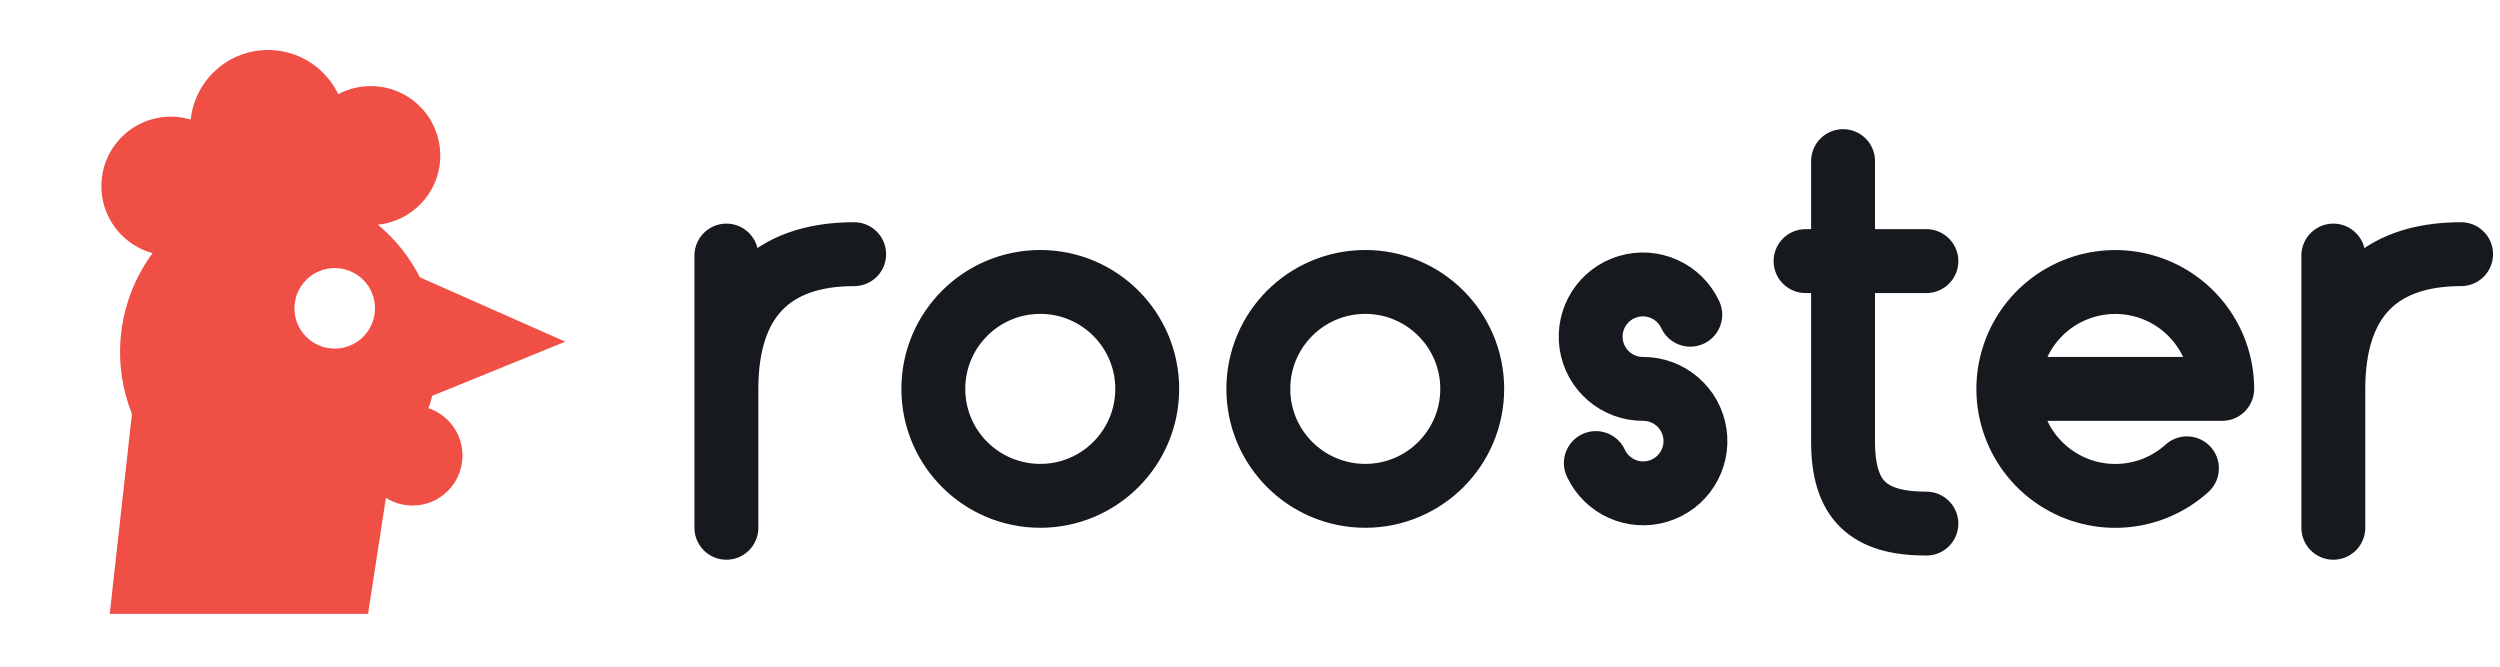
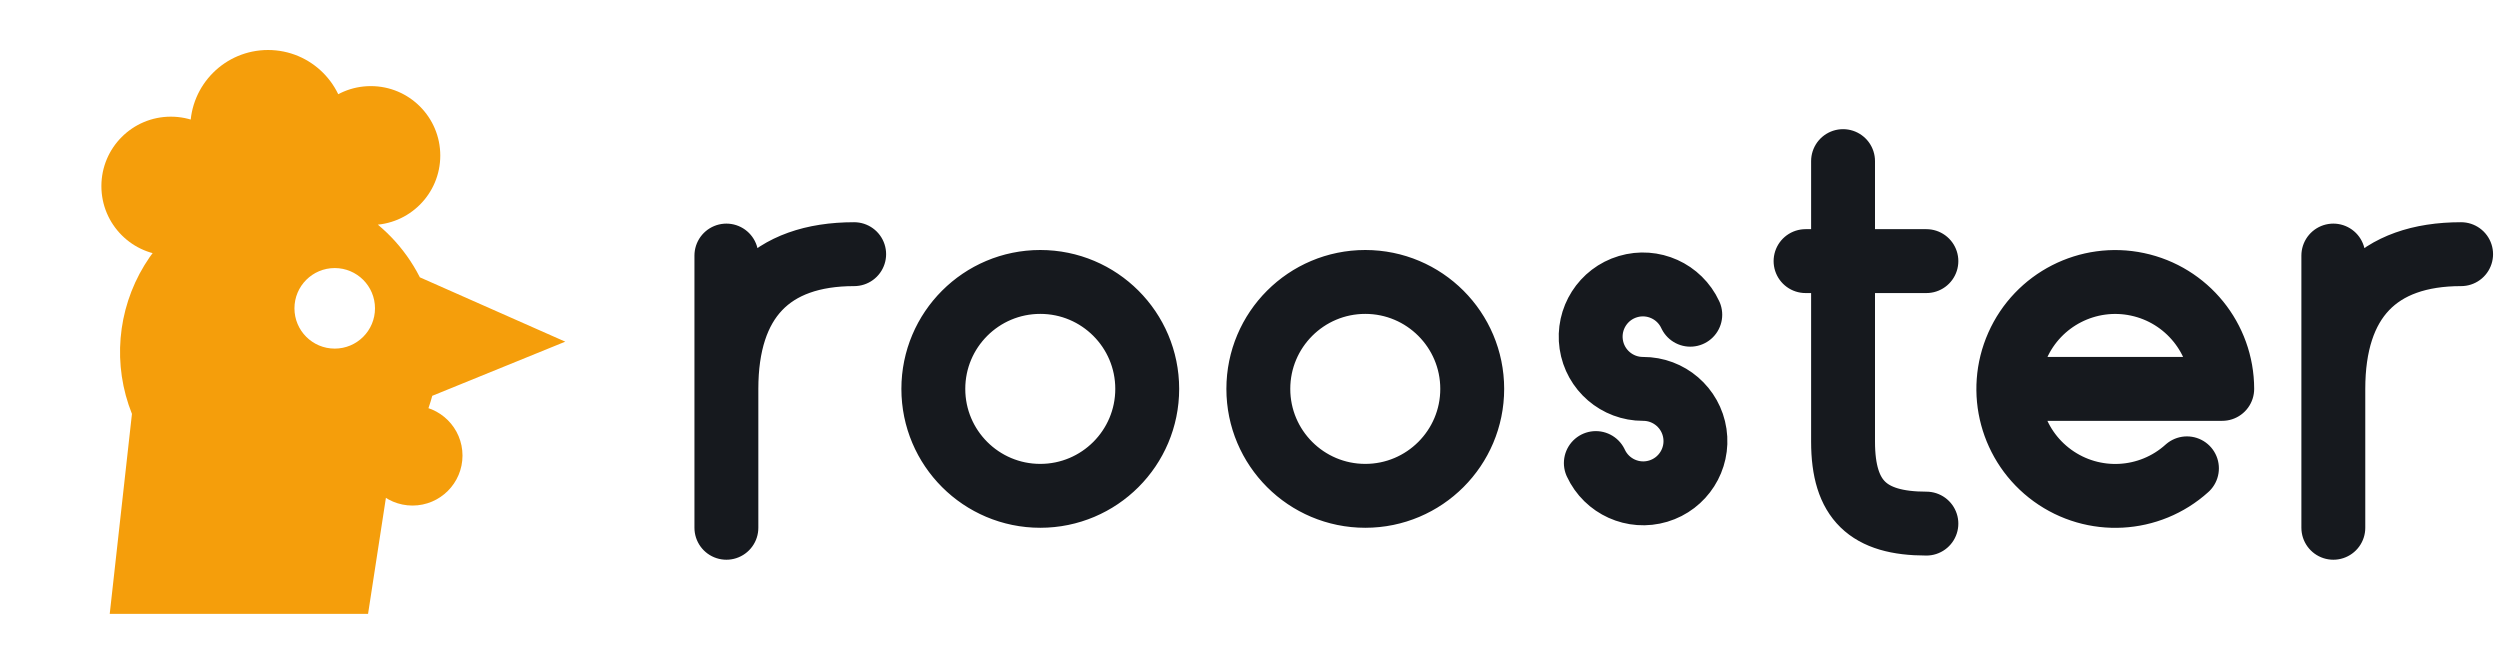
<svg xmlns="http://www.w3.org/2000/svg" viewBox="0 0 90 24" width="90" height="24" role="img" aria-label="rooster">
-   <path fill="#EF4F45" d="M3.65 6.7A2.5 2.5 0 1 1 8.65 6.7A2.5 2.5 0 1 1 3.65 6.7ZM6.85 4.6A2.8 2.8 0 1 1 12.45 4.6A2.8 2.8 0 1 1 6.85 4.6ZM10.85 5.6A2.5 2.5 0 1 1 15.85 5.6A2.5 2.5 0 1 1 10.85 5.6ZM9.75 6.7A6 6 0 0 1 14.05 16.9L13.25 22.1H3.95L4.75 14.9A6 6 0 0 1 9.75 6.7ZM14.7 9.8L20.35 12.3L14.7 14.6ZM13.05 16.4A1.8 1.8 0 1 1 16.65 16.4A1.8 1.8 0 1 1 13.05 16.4ZM10.6 11.1A1.45 1.45 0 1 0 13.5 11.1A1.45 1.45 0 1 0 10.6 11.1Z" />
+   <path fill="#F59E0B" d="M3.65 6.7A2.5 2.5 0 1 1 8.65 6.7A2.5 2.5 0 1 1 3.65 6.7ZM6.85 4.6A2.8 2.8 0 1 1 12.45 4.6A2.8 2.8 0 1 1 6.85 4.6ZM10.85 5.6A2.5 2.5 0 1 1 15.85 5.6A2.5 2.5 0 1 1 10.85 5.6ZM9.75 6.7A6 6 0 0 1 14.05 16.9L13.25 22.1H3.95L4.75 14.9A6 6 0 0 1 9.75 6.7ZM14.7 9.8L20.35 12.3L14.7 14.6ZM13.05 16.4A1.8 1.8 0 1 1 16.65 16.4A1.8 1.8 0 1 1 13.05 16.4ZM10.6 11.1A1.45 1.45 0 1 0 13.5 11.1A1.45 1.45 0 1 0 10.6 11.1Z" />
  <path fill="none" stroke="#16191E" stroke-width="2.3" stroke-linecap="round" stroke-linejoin="round" d="M26.15 19V9.2M26.15 14C26.15 10.8 27.75 9.15 30.75 9.15M33.6 14A3.85 3.85 0 1 1 41.3 14A3.85 3.85 0 1 1 33.6 14ZM45.3 14A3.85 3.85 0 1 1 53 14A3.85 3.85 0 1 1 45.3 14ZM60.85 11.33A1.88 1.88 0 1 0 59.15 14A1.88 1.88 0 1 1 57.45 16.67M66.35 5.8V15.9C66.35 18 67.25 18.85 69.35 18.85M65 9.4H69.35M72.3 14H80A3.85 3.85 0 1 0 78.73 16.86M84 19V9.2M84 14C84 10.8 85.6 9.15 88.6 9.15" />
</svg>
